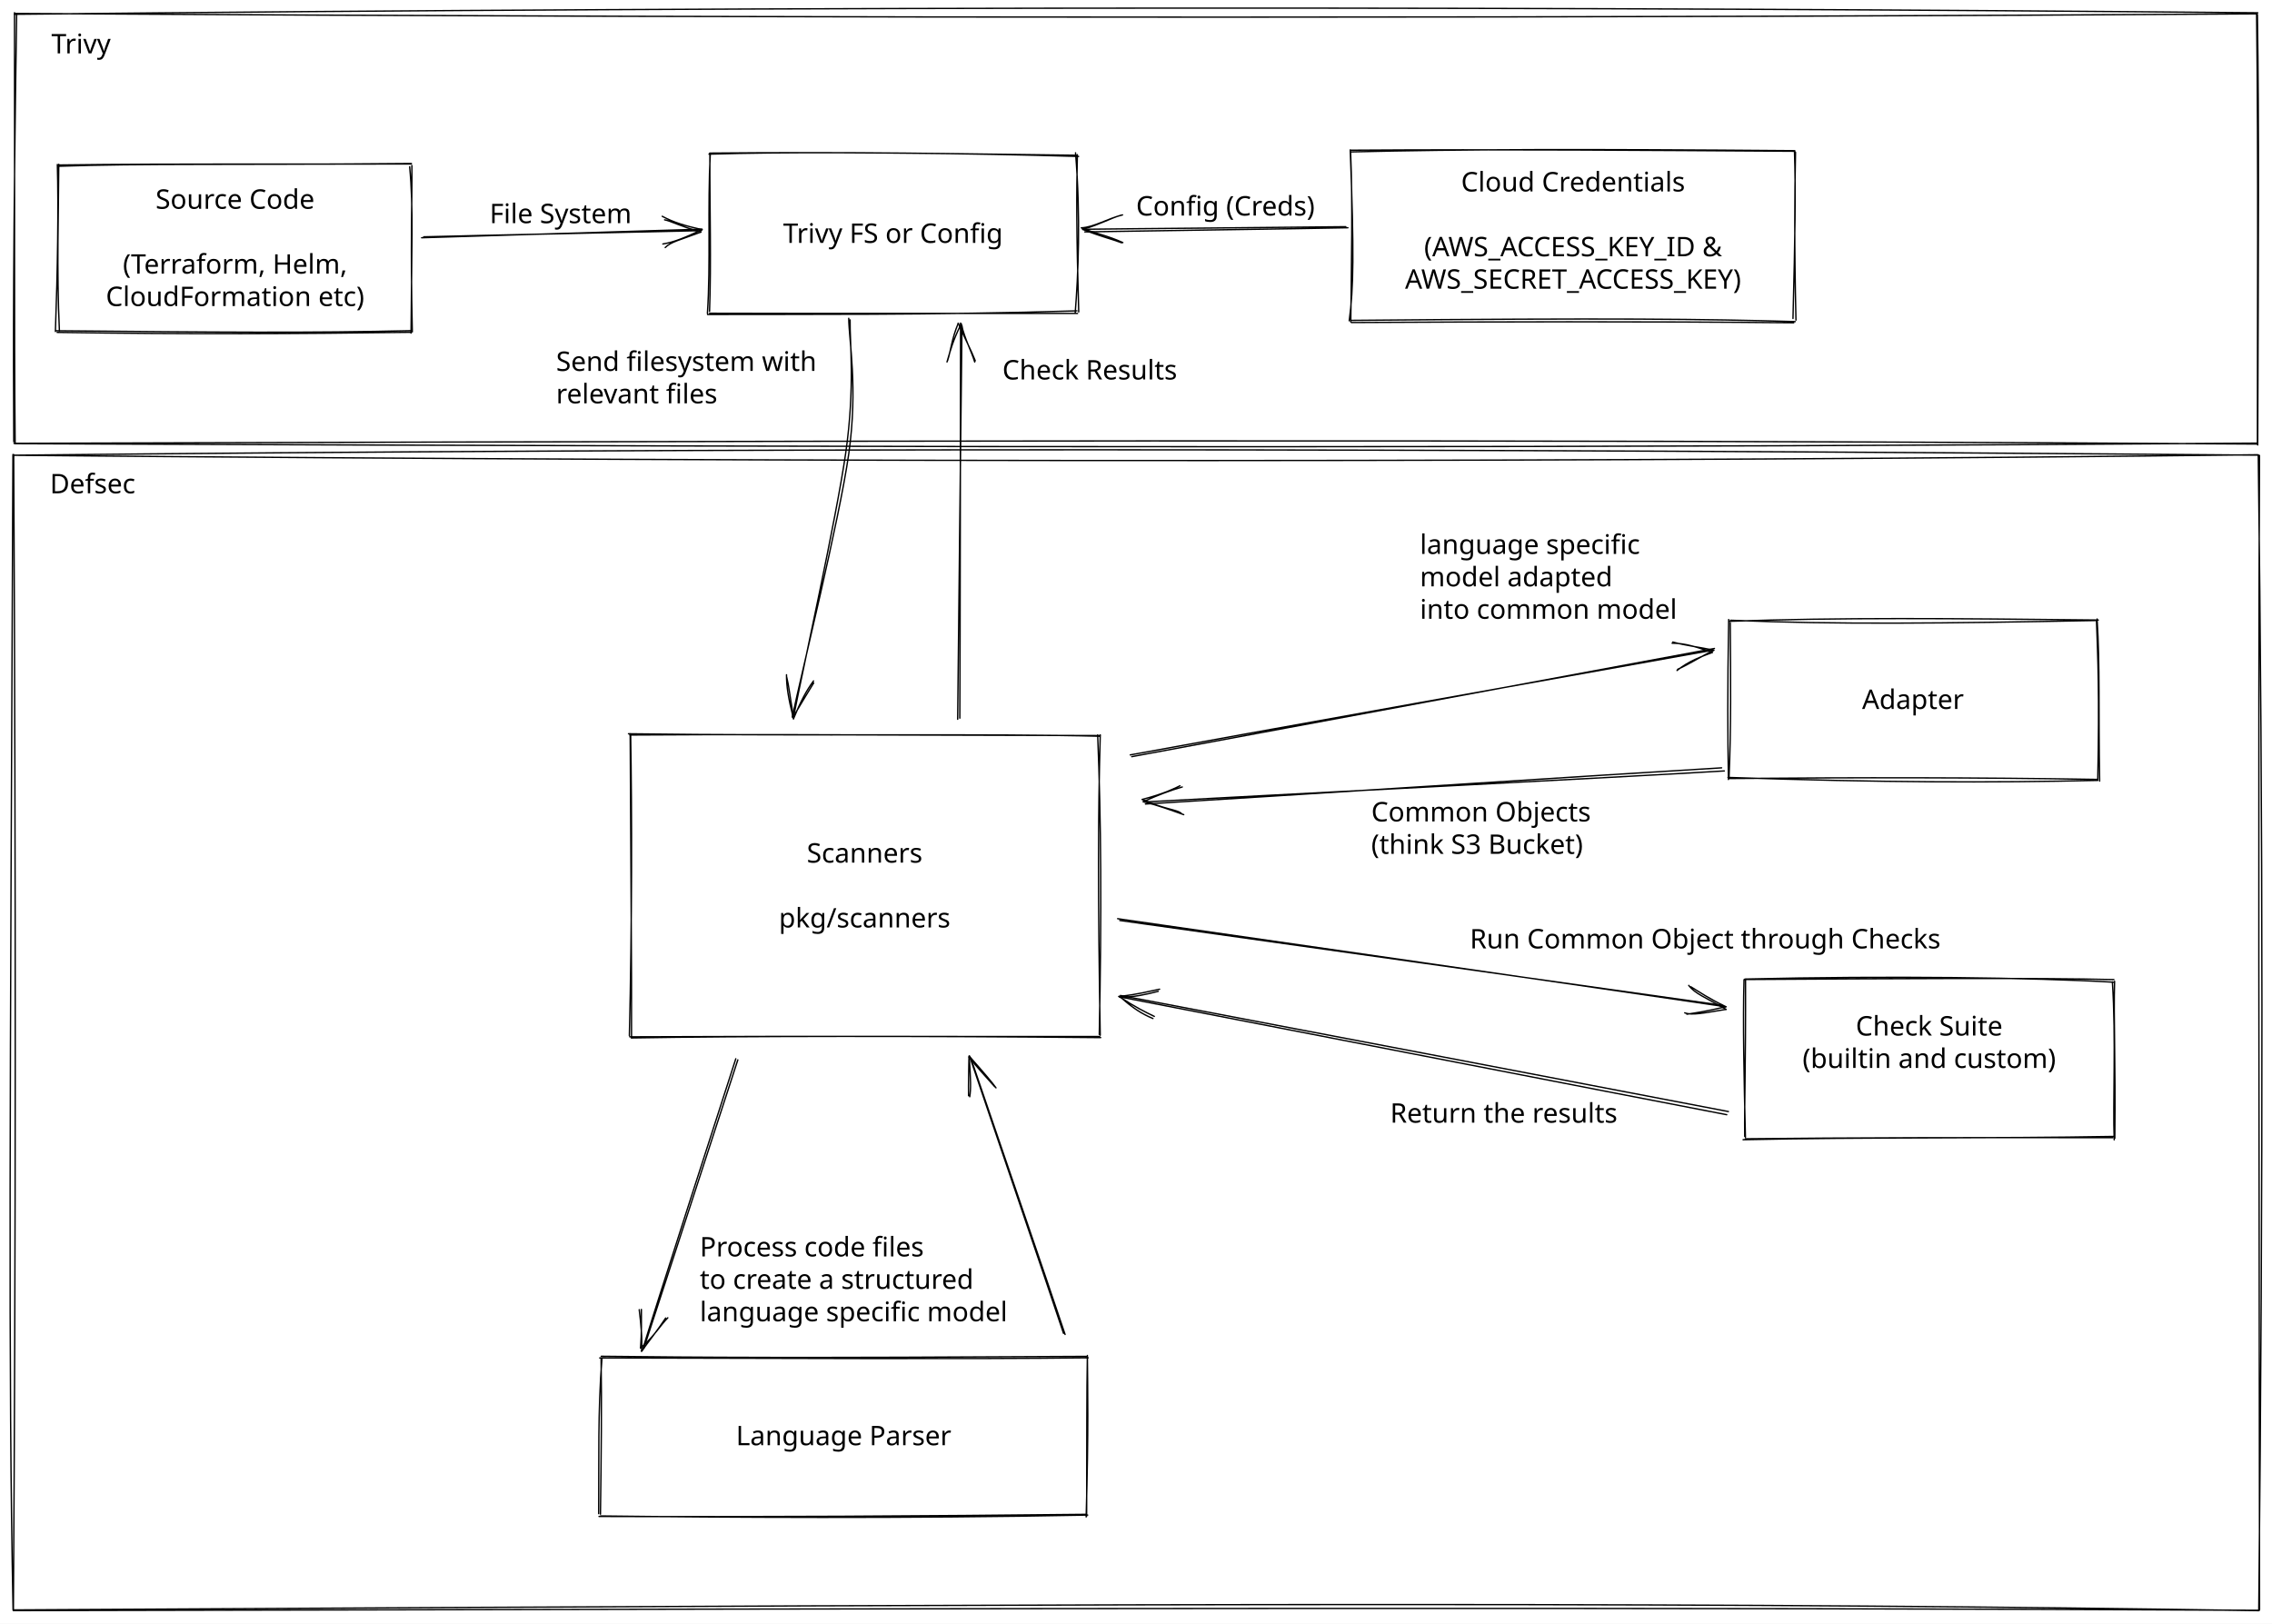
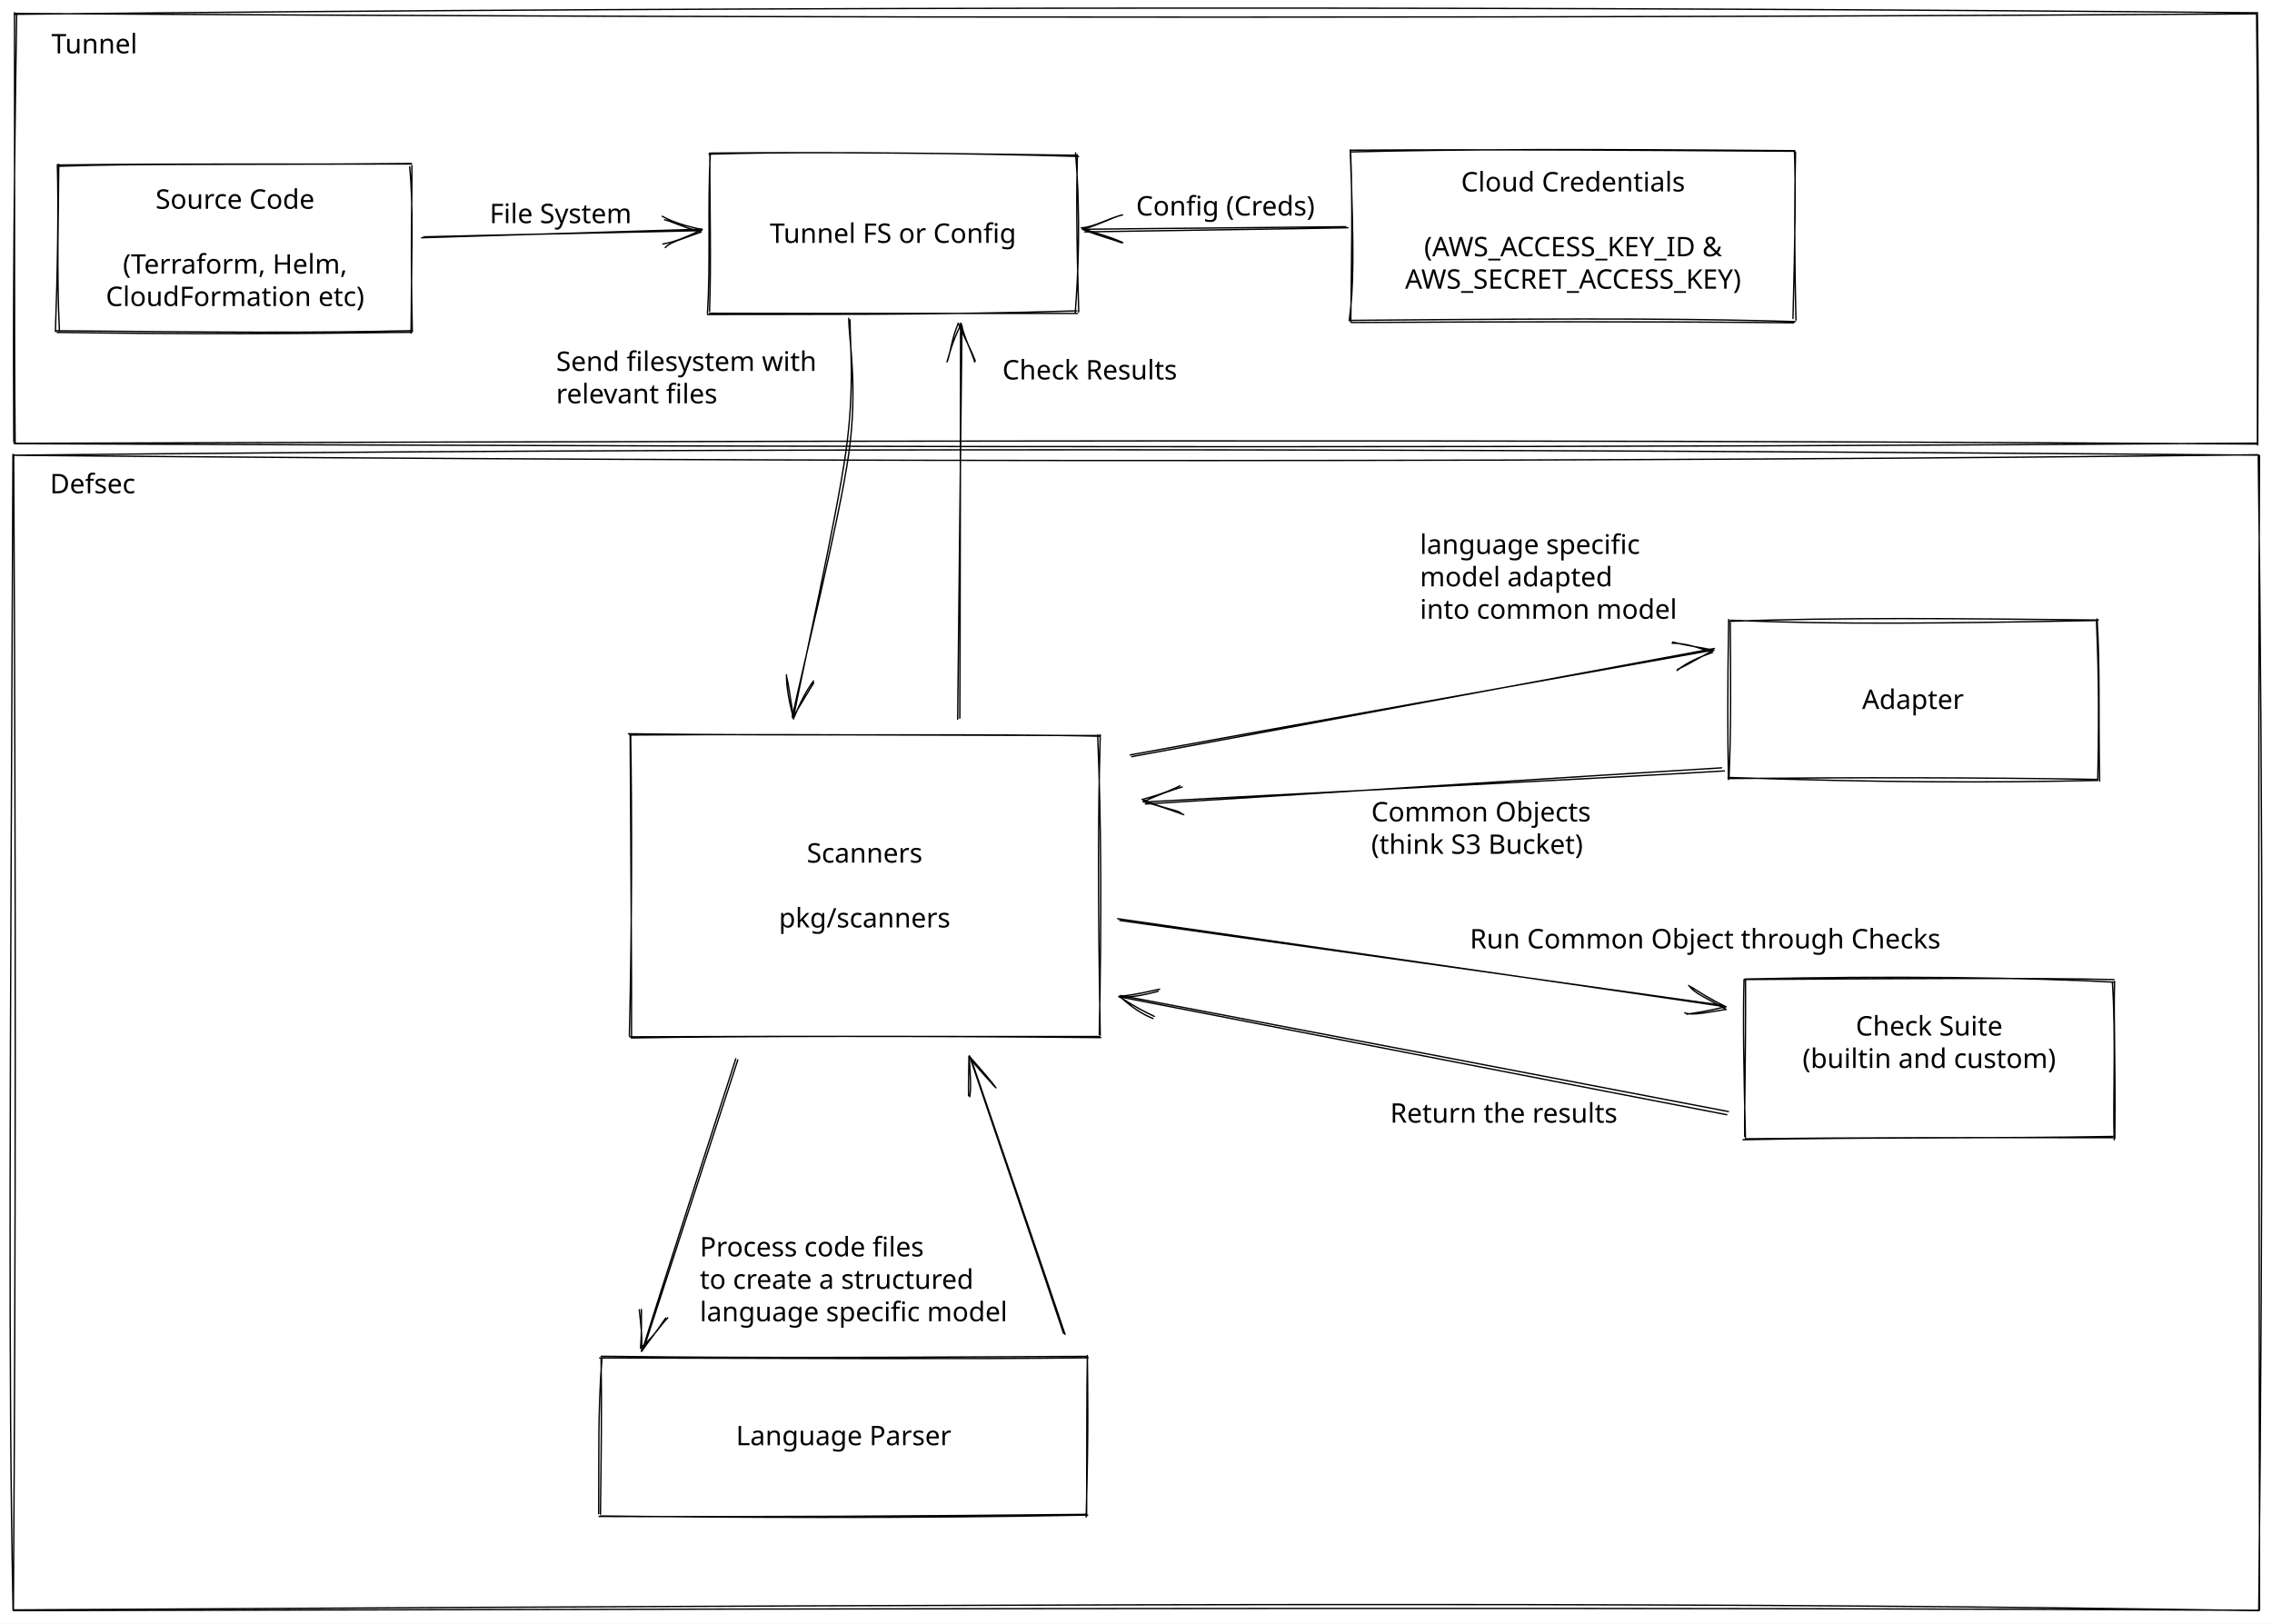
<svg xmlns="http://www.w3.org/2000/svg" version="1.1" viewBox="0 0 1681.749 1201.88" width="3363.498" height="2403.759">
  
  eyJ2ZXJzaW9uIjoiMSIsImVuY29kaW5nIjoiYnN0cmluZyIsImNvbXByZXNzZWQiOnRydWUsImVuY29kZWQiOiJ4nO1daW/byLL9nl9B+Fx1MDAwMlx1MDAwZvOAXHUwMDExp/dlvnlPXHUwMDFj23EseX25MGiJlmjLkkJR3i7mv79qKjYpblos6tKDXHUwMDExXHUwMDAyOlwiRbLZXefU0tXF/3yyrLXgeeCu/WmtuU9Np+u1fOdx7Xez/8H1h16/XHUwMDA3h0j4fdhcdTAwMWb5zfCXnSBcdTAwMThcZv/844/oXGa72b9cdTAwMWaf5Xbde7dcdTAwMTdcZuF3/1x1MDAwN98t6z/hNnZcdTAwMWbfbVx1MDAwNk6v3XXDXHUwMDEzwkPRrTBcdTAwMTbJvYf9XnhbpVx1MDAxOOdMXHUwMDEx8vZcdTAwMDNvuFx1MDAwNbdcdTAwMGLcXHUwMDE2XHUwMDFjvXG6Qzc6Ynat1Vx1MDAwZq9cdTAwMGV2gqe92pees157OLtcdTAwMWS1XHUwMDFh59Fdb7xut1x1MDAxZTx3x8/kNDsjP9amYeD379wzr1x1MDAxNXRMu1x1MDAxMvvfzlx1MDAxYvahXHUwMDA3orP8/qjd6bnD4cQ5/YHT9IJns1x1MDAwZqG3veNO+NOK9jzBN46i88xcdTAwMTlE8cS9N/vdvm/u/S9cdTAwMTR+ortfO827NjSh13r7TeA7veHA8WFMot89/noqXCKizuy4XrtcdTAwMTOYJlx1MDAxMlx1MDAxNt3QXHI7XHUwMDE3M0RcdJJayLcj5jaDL61wnP+d7JyO41x1MDAwZn51wtrQfIk10bRuOykkcUGZXHUwMDEwlsB9itpcdTAwMWRcdTAwMWLaXHUwMDE2Ob7Y6m+jL7x9373zkTtY597a2+/++j37suOTg28n7PZg/+r+yKG36498/WFw+mXyLq/3d3y//1x1MDAxOLvur/9FTzxcdTAwMWG0nLFcdTAwMDRiISRVWCqGhH473vV6d3CwN+p2o3395l0ktJ9iXHJOgWXi+eM4iVxyRVx1MDAwMidcdTAwMDRjzlx1MDAwNcNEzlxmlOzerDpQiLD5JFS0sktcdTAwMDRcdTAwMGLGabBokcJcbldcdTAwMThjyilfPlZyxE5cdTAwMDCOgVx1MDAxZJlgc4hdNLr9XlD3XkLRQVx1MDAxM3t3nHuv+zwxQKE8XHUwMDFhalxylYG12W+5P3o/er81XFzfd276/v3v1me3XHUwMDBi21x1MDAxZr3Nbn/U2oFdTlx1MDAwMNJpuUHzf+OdP3ShjeamevLq612vbSR8rVx0T+36XHUwMDEzwlx1MDAxZnigcN5+cO+1WnEt0oQmO3BN/8ss7N/3vbbXc7qNWZ8o63lcbrFbqOio1Fx1MDAwNVx1MDAwMEZYa0TpzFx1MDAwMO6Sw1x1MDAxYbu92fvmfzl9fFx1MDAxZVx1MDAxY3w+OT7cqjqAdUzRmDMkkqWBlzKVXHUwMDA2LyE0iV6NmZBYarp88C6m6LqnJ59cdTAwMGaOm2e9znrj8oi26WXtXHUwMDE4zaroXHUwMDA2jWN+fHDKzvDG+dGLPt3vXHUwMDFj7lx1MDAwZmdTdIXXvXUuXm5w89tRnV5cZjZcdTAwMWVOa8+XtLGE695f7Vx1MDAwZrb3rpzji52f4lx1MDAxNnk1Ur8+X8J1t/rr1/v3L8dcdTAwMGZDXHUwMDFm3/Y9d9tte2RcdNc969KGap9cZr63Nlx1MDAxZjdcdTAwMWZbIzegvfZcdTAwMTKue7hcdTAwMTdcdTAwMWNuXGadncFcdTAwMTW5/jKiN+vu5/WNJVxc99q91Fx1MDAxN9frda92+/KoaVtcdTAwMWZcXFx1MDAwZupLMnykXCJK8FxiNyVcdTAwMTk+hOfypmZKYi3p7HZPNrgqTptcdTAwMThcdTAwMTGdMHyg70s0fHCsR9+4U0aew6vhXHUwMDAznorkXGbHzKSyXHKfN7Hjc4jdO1xyn6bTXHUwMDAzXHUwMDEzY2hshMFd+4/hr++Zpk3MSF+qaTNF3adMm7w2L26+MMbzYMhcdTAwMDVcdTAwMTZcdTAwMTTP4358XaeXP+vtI+ZecidAj41vqt2vOlxmNVwiXHRcdTAwMTRicMpKhCFcdTAwMTUoXHJDjGVcdTAwMTKHSmkuXHUwMDE1xyszYcaD6N/1dltnW7dnXHUwMDBmXHUwMDE065p76H3vXa1n65ZcdTAwMTBLM6osdb7vnFx1MDAwNS/nwVdn/aDuyXP+8L35LlU4zeLKfpCPa1x1MDAxOc2oueeh0IU0N2W5mlx1MDAxYjNcIlx1MDAxNFx1MDAwMnN8do+nWNyqylx1MDAxOZonOYNgastcdTAwMTJ1t4x8rMjvSVx1MDAwN/g0UoprXCJKII3q6O59XHUwMDE4lZHTdq0jx1x1MDAxZsb1b0xlYz1x2tJU9lx1MDAxNFx1MDAxZJdU2cmmLq6pi2AnJFwiXHUwMDAyITI77KhcdTAwMTds14Krve+H5HY/kEKcoFx1MDAwYl552KmkqiayTE1NJE2DLkNTg7dCsWKqXHUwMDA0g7lIlzzuYfJ8frjbvXnsfHOG+z+vW63n92jqaVx1MDAxYTX7hjNqvrJiXHUwMDE4nVx1MDAwZe7uOreS8Mur4Ks3Olx1MDAxM9/0Mnz3d0wuXHUwMDE0XrdcXN9dIFx1MDAxOTMvS/PdWXLvW8xTUiQ011x1MDAxMVdNY6JiKa4oXHUwMDEzge8+SUSUlKv+VVbYM63+JVx1MDAxMlx1MDAxMnx3VcL8Xv6cXHUwMDA1RZRLOs9U2fvUf8P3XHUwMDFlnq2dutX3rc1+78Zrr9RcdTAwMDKYojqTXHUwMDE2QEZrXHUwMDBiQTdcdTAwMDZ9llx1MDAwMYBULupgXHUwMDAwXGKJT+tOQ10xXHUwMDFiV1x1MDAxNnVK2FxmUcaQ5MAxclx1MDAwMoJcZiFcdTAwMWJJXHUwMDA1XcHAXHUwMDFjpag8NDJkXHUwMDEzglx1MDAxNdJMKMk4j90qXHUwMDAypzaEwJHGXHUwMDE0fFwiolIzXHUwMDE0gFOgSlx1MDAxNrPqZoZq2NRcdTAwMDUtdWhcdTAwMGJcdTAwMTeLQHVcdTAwMTg4frDh9Vper1xyXHUwMDA3I832mioyXHUwMDBiOkJwN0emldCHXHUwMDE0hVx1MDAxM+1cYjpJ6ig9wnSFM4CfgJNcdTAwMTVcdTAwMWZPjH/94E3Brrm91vQmXHUwMDE1R9liTaohm2okhFx1MDAwNtHSWpnJ2FSbwM2DruRcdTAwMWNcdTAwMTPGOFx1MDAwM7cv1aauM1xmNvv3915cdTAwMDA9f9T3ekGyh8OuXFw3OO+4Tit5XHUwMDE0nil+LElcYlx1MDAwM3PFSdsw+p9cdTAwMTUhJvzy9v9//57561x1MDAxYZ7AXHUwMDEz4pTEz9fK1ohxjVx1MDAxNXSJUHjq5fKRYT4pTETX+1x1MDAxNP87NzVcbkaSe1+pUWCutIxb8tOosTj0U1lqRMwmXHUwMDE4elZI6H7BXCKMm1x1MDAwYmgmbcypYmK8JYmGLY9cdTAwMWKFtlx1MDAxOZhcdTAwMDRYcYRcdTAwMTHTMmpHRI2Y2YBmosh4m2RGxsGTZYIt4E69h1x1MDAxOYFkxEIxjFx1MDAxOZlxZlx1MDAxYVx1MDAwMlxmMSmkIFxiXHUwMDFje1wiYZtBQ5PjifVi1FhcdTAwMWPNmKRGxaSRK8RcdTAwMTnhiFKRapOwSTh1J8OtXCLsY1NjriSbT1KGl8VkkuRcdTAwMWF5XGY4mGJcdTAwMWWbsJnGZMXB5qoyXHUwMDE5YdxWoCBcdTAwMDTIPdEkkVxcgjFcdTAwMDd8aI1cdTAwMTlcdTAwMWZvaaJlS6UywrCgXGYpXHUwMDE4YoSzrDzEXHUwMDBiqYwgRjQ8hVxcIImsylxcNjNvIFszLoCigMVgQFlE6nEqI1xiKc7keEvTvLF0M1x1MDAwZlx1MDAwYm2m38FVJuA26Mg6iFrFXHJcdTAwMGKD3flrK9NcZvvR2CxbmMOjSTmek85cblx1MDAwM9eC5E4xK1x1MDAwNsZcdTAwMTmMw+yUNtjqn3zfvyRPO+Jms/WiXHUwMDFhbO/zfeUpTVKZXGJcXFx1MDAwYlJmpsesgWuAI4BTo1x1MDAxNU8xX35vXHUwMDFjXrVaV0HAW1xyv/2wP7ru5YRA55li/idLblpcdTAwMDA/u+NnbG5pyXeXNXbQfN6lzZ2gfXzkXHUwMDFmXHUwMDBmvullZfGvaEqck1xc/1x1MDAxM1NcdTAwMGVGM6FcdTAwMTFzTKO4YnRUleLAYktSnFBlhsRVXHUwMDA2xaUj4ppz+EfLSKKpznz4estcdTAwMTlcdTAwMDQrnlx1MDAwN5+iiJNR8NcmXHUwMDE2wivXK1Kxvkgmi1wihThCbHZ8XHUwMDE181hV8Vx1MDAwNUZcdTAwMTJYaMaXXHUwMDE4byegJlx0tbnAXG4zyk3ooDyfiFFsay6JYOGWZyylkdrWmlx1MDAxOJeZKMmUSq+sXHUwMDExXFxcbkw1XnHouzJcdTAwMDFcdTAwMWVwQFx1MDAxOIK2XGLJgSegXHUwMDFmUDr2XHIjXHUwMDFhXHUwMDFm7lx1MDAwNUPfR6Mn+UxaxyfOd/60dfd92KBnmdH4XHUwMDFhtil4Q1xiXHUwMDEzLFx1MDAxNVxmm8z007jQXHUwMDEyaUZcdTAwMDTCYLqnmvSRXHUwMDFjolxcQTafWkqGo8t9iv+dO3eO5CbxQNdyxPjsrtAuOqKnT3e7XHUwMDE3x83Pklx1MDAwNbs1fNpoVZ3HXHUwMDE0+KGCXGLFQYo0YnSSx1x1MDAxOFY2p5JqKZHUSJToIeGMXHUwMDE1s7G1Ra+TdIIhpuLu1ErMXHUwMDA3wVHMoiw9XHUwMDE1XHUwMDFlcGeBuLjD52Hg3luPXtD50bN8kL5cdTAwMDenXHUwMDE3jFx1MDAwZmVcdTAwMWFcdTAwMTeMTlxc7M126Lo3QYFpXHUwMDEx9Fx1MDAwN3l2xcRDpvLfZ2roQsBcdTAwMDSg51x1MDAwMVx1MDAxM2hAXHUwMDEwYInZZ5Baty5cdTAwMWVcdTAwMGWd9af21VxiX391XHUwMDA2dH93t+rIjE/VjM+IpZwuXHUwMDFkfmy2pShAXHUwMDExxGjuXHUwMDEy1uC+MfpyPf5X9VBcdTAwMTnn4MjvN6FLrGa/5Y5cdTAwMTHyo1x1MDAxN/Stpu9CsyzHgq5cdTAwMWI1XHUwMDAzXHUwMDEwwdaPXvc1W3U4cJvejde07uGsbib289bElIT9ZTzGYio7toY0VclCc1x1MDAxONQ5fPtie6yizIA5mlTTnJfIXGYoQzFnMIPJXHUwMDFkoeBGrKySxbuDYJVjhlx1MDAxNEx+9EKcWE7orFx1MDAwM5C8XHUwMDEwYmDR93vVYYJFml2I/NywXHUwMDAzi5U0SIb1NJNKSzW7UVBcdTAwMWPmrCr0JSW2pOCYkHBcdTAwMWI9blx1MDAxOHZcYn0owlx1MDAxODiDXHUwMDEykWSzllx1MDAxOHUgXCLeiviEUVx1MDAxNPvjNsJcZlx1MDAxYyihXHRcdTAwMTU4bctrsOPAteB/s7SS4kCcNVx1MDAxMXVcdTAwMTDMZOxqRYA8UZQ+ab26+MyWv/xhs0VM/vpBTtRh8ik+kPNfy1x1MDAxNyjzSYlSdL1P8b/zr5zLzZvHXG6baFx1MDAxMJ5j0bv/ond2m19P7qQz0kedhv+4U+9UnlCYTHBcYi8vXHUwMDE3XHKrjPBkmlx1MDAxOCiWhIKfv7qk+f+Cst9cdTAwMWOrw2/Xt24zXHUwMDE4Wj96v1x1MDAwNVx1MDAxZLilVafWxlxiblx1MDAxM2RcdTAwMTf1WbGHP0MrXHUwMDBikVeciCDzfXxklDmmc6xbQY/7vcfdxoH+fL693+mfXFxcdTAwMWX0N7uVh59kyZpcdTAwMTNKlVpsa8ZMXHUwMDA0cPFcdMeKr9icv95AV4Pd9tOZu7dx9yBcdTAwMTCukWbtn0yEZdXrKal7K5iJkHPdaVx0XHUwMDE52Vx1MDAxZDRrc6tXtejVPFqi2lvI0lx1MDAxMig351xmyEdoRjWZneqLxbiyVJ9aLVxyXHUwMDFlUJlUjzJiumlriyBcdTAwMGX+h1x0qP+tza2O21x1MDAwNLNl5Fx1MDAwNS5cdTAwMTgx1yOvXHUwMDFieD3L6bUscMaC/v181tZ7kzWm2CopK2xq41x1MDAwYkGZXHUwMDFmT5G5xU6ZUFxczVXBoJj9qlxuSqImXHUwMDE3LSrGbFx1MDAxME2mXHUwMDE4ZlqVmc3OsqZcXFx1MDAwNLVcdJVcdTAwMTI8IEZcYlE8nauBwS7T6m+XwD5Prlx1MDAwNkJcdTAwMTQhTVx0haYxXG7KQ2Sli//aM2eCRjEyrYlFQSZVXVDBTb6T0iydM4K5/cGTMpiM/z4lndH5n+J/565fgHKLkzPwXHUwMDAxhdZzLLKhXHUwMDE3jN/vn1x1MDAxZn67+fko2lx1MDAwZvRy/fbLqPI8xFx1MDAxM1x1MDAwYlx1MDAwNFXs+9JcdTAwMGKeqYyCZ+lUTUlcdTAwMDQliC5cdTAwMTCe/ThmwfGoZ03EOKygXHUwMDEzjqZcdTAwMTXq3Owsi7xcdTAwMTTOkmIwU9u4oPLXucpcdTAwMWZzJYiptD37RGqxj1JV1MVrmoZcdTAwMDa5XHUwMDEytpF5+GtC8yWGQlx1MDAxOc/AoOI2M9NcdTAwMDFwa82pTJnqmGDNJVx1MDAxNauuUVC28p9Z6ZpVr6D6wTbDSHEqcEaRXHUwMDAyTDKU7nJcdTAwMTesIVx1MDAxMFx1MDAxMmyEXHUwMDA0Sy5cdTAwMTXmOr32NsP++EiKv1x1MDAxNpPP8HtSNJem+fPjXHUwMDAyoFx1MDAwMsFcZp8jkfyLu4c2nnZcdTAwMGb9eutle7Nx9PL0eOVUnoNYwlx1MDAwM9Glli3K8DmyXkuCwfthXG79vXW/XHUwMDFijPxcdTAwMWUoU9fy3eGoXHUwMDFiVEPbp1u1mH4nOr88XHUwMDExOPZcdTAwMTIr4M+ZsVVcXCWtqtiKVWpcdTAwMTgvgdIlhtvAN+JIXHUwMDFhv0hpQJDOqrShsU1cdTAwMTUzXHUwMDE5XHUwMDFhgjJcdTAwMTFcdTAwMGY+vCZFmFRrslDpwndVIcJcdTAwMTQv9JKT5dfaoJppTMHvw1x1MDAwNCnKMlxc+9fV0HOq95krIZmyQ1JqXHUwMDEzXHUwMDE3pYwrKXGUJ/DWXG5tY8wl55hcbtCHmKZcdTAwMWL1kfR9vvCaTy0ttyvQ/1JcbnPDOUKQLYH8rbMhXHUwMDFiNU9uN3ZrhKGXreo7IVhrWzNETMdTLmKkXHUwMDFjLsEgzFZCM0m1Zibvvbx3uWCWRVkp64BcdTAwMGKuKSerXHUwMDBlXGaYlzHN81x1MDAxNoz3XHUwMDE5XHUwMDA345D7cXXsgslcdTAwMDZcdTAwMTWCrTDpXCKez5tCnJBcYmiXqplcdTAwMTEng8b+5fnNaevyvnXhXHUwMDFmXW5tn9W/VVx1MDAxZXGMS1vpMPGOK5xYZ0Eks4XCNKyFQVx1MDAxNC0xtzq++iz2msBU0J9yxVx1MDAxOaGxKmErScY4l95pb/uUXHUwMDFj3+19Pdz6edrmfv3uPdlcdTAwMDLTZt+zbzj1su+uO/yqwnLZXHUwMDA3dFx1MDAxMXDwPCvAXHUwMDE20obxN1Ek4+BcdTAwMWNcZkOq+ezQLFx1MDAxZb3KQlNcdTAwMWFcdTAwMGIwXHUwMDBmmoqvXGaaKKO+f/qlhIJIQYWSaPnILJRGimIpW6XrQvOCPmvTd1vQNlx1MDAwZq5nhS/yWz+rX61vbm7X61dfty+uvmxZ/1x1MDAwM1x1MDAwN8ze+vbm8XYjdnC1LyicopRSmnX2x8t5uEKw59dcdTAwMGbOf1EhlWHRbjYz2IvJr7Jg59zWXG7MTipcdTAwMThSXG5NZlwiU4ptxIh55ypnKL7WYemGr2ZggYOzxzDiVIhcZjOY2sRcdTAwMTRSlVx1MDAxY7xCY46mJ+ZcdTAwMTFcdTAwMTJcbv7FOGlcdTAwMDWeO5ZaxIupLN9zL1x1MDAwNpNcdTAwMTX33LFZXHUwMDFiSilhYS1AlrGeXHUwMDAx21x1MDAxYXNTS1x1MDAxNEtiXHUwMDE2NOhcdTAwMDUj9XNcdTAwMTQ1RjAwXG5cdTAwMTNcdTAwMDaEXHUwMDBlg4uzXHUwMDAyXG7c5lSDXHUwMDFixmnozuuPXHUwMDFlu89cdTAwMTVn80lcdHJ0uU/xv/PTWUEyt+SaUFx1MDAxMjNsp/FZ8ctcdTAwMWUqymdSYptAd2MlXHUwMDE4XHUwMDAxMYo6ZExnyibaVC+kJntcdTAwMDKVuWST28ysl6HMZE6IrJRvZitAKlx1MDAwMIMrhWF8UoFIXG7mlZArJjPFUMyUWj6ZXHUwMDE1v7rYmswygnFcdTAwMDJC04JTMEhJeopPTVx1MDAwZTYrOyxcdE3SnFFcdTAwMThVTiQxteozmExhsIylMi+qI+ijXHUwMDA3JXPl2HxqKVx1MDAxMZ6TyfJcdTAwMTeY51x1MDAxMZkw0++KiNl5jIrNw5NcdTAwMDP6+PnsWI96O52Lg1x1MDAxZHRUdVx1MDAxZVPE1ENiZlx1MDAwMVx1MDAwZZIkvkon5DGkw1LXIH9cdTAwMTRxpEqcUsGxJaxF05VcYuxcdTAwMGUuXHUwMDA0XYCt3uOFaaz16lwikjte17XqYaGVKsQj481ZXGJmsYn9ZFx0OfDtiXmD18wwUz+xRKM2fmr0XHUwMDFin1ukM9q7bl9XXHUwMDFkZphoZSutXHUwMDE1IcZcdTAwMWGmOFx1MDAwMTNqc2xAXGLHSHwyd+koy0pFSqNMmcJnUuvVglxm7qrU6l5lNH4hkPWbiVx1MDAwNlxms6NcdTAwMTarjvtPtihcdTAwMTNqY1x1MDAxMFxcfb2qX78wt7W/Mei0LryNqycvVsukYHbASCNcdTAwMTPaNu8qI9rwXHUwMDFhYokq75LYWoa1t1x0UzJKu4qkSHBtg5mPjH4kNP5ypMiJxsrMmrJQqWtcdTAwMWR743hcdTAwMWEhy5Ly/zb2XHUwMDE3XHUwMDA1ySvqXHUwMDA0QE7Q9EKNtcllm1x0XG6lXGJcdTAwMDZKxkpcblx1MDAxNFBoXHUwMDEyjlx1MDAxM+KYnoejgr7/bfRjifUkuUGXeu9yt7/7fZs/XXaoczKHxEpba1x09lx0NfXg6eTaKjBcdTAwMTltiTlnyrw+XGIrliGxXHUwMDAy21x1MDAxMqRZS1x1MDAwZYadJlx1MDAxOYVuXHUwMDE05zamkjGkTVYo+Udgp1x0rFx1MDAwMIJcdTAwMDAxkal5fXNcdTAwMWKaW7qJIEHCMpazzPbPKbFmgcY8yS1cdTAwMDVcdTAwMTJ7hp6HZ18lP71cdTAwMWTUz7HHbtm6f5qW2EmbJ1x1MDAxNFZcdTAwMTOTXHUwMDAxXHUwMDFiXHUwMDE1KVNIMT6VXHUwMDE3XHUwMDE2cMLIxmZdXHUwMDBmYZhcdTAwMWKLm6akNTNnX/wjj9PkUYJcdGVeXHUwMDA3m3LqjKGZJ42m0KggkrNcdTAwMTKkUWJGXHUwMDE3mrt5tVG23Juh27RiIzSvpbOQzVx1MDAxMjeBXCLdPocl89ruXHUwMDAyeCH/dPP+mD929362W1x1MDAwM//BPVx1MDAxNLtsNnhcdFx1MDAxYlHYclx1MDAwZUaMXHUwMDEwkym1wP42XHUwMDEzXHUwMDA0UaWFUlxc6rQyyCqc/Fx1MDAwZrymw1x1MDAwYoNPwMA+oVlcdTAwMDZKrnlcdTAwMDL+XGZcdTAwMDKlO1P+6bzwMm+2eVx1MDAwZrzC94N+OHCNWz2G1qdfXHUwMDExtTVnMKhcdTAwMDfQP2uv0ce1XHUwMDA3z33cSEvmv27Cjzk/XHUwMDA05tq4ciuc9tenv/5cdTAwMWaumdfOIn0=
  <defs>
    <style>
      @font-face {
        font-family: "Virgil";
        src: url("https://excalidraw.com/Virgil.woff2");
      }
      @font-face {
        font-family: "Cascadia";
        src: url("https://excalidraw.com/Cascadia.woff2");
      }
    </style>
  </defs>
  <rect x="0" y="0" width="1681.749" height="1201.88" fill="#ffffff" />
  <g stroke-linecap="round" transform="translate(43.00233 122.0268) rotate(0 131 62)">
    <path d="M-0.28 1.05 C63.04 -1.18, 128.93 0.22, 261.53 -1 M-0.16 0.11 C92.05 -1.09, 185 -0.31, 261.46 -0.65 M260.23 1.41 C263.16 32.06, 261.62 62.64, 261.25 124.55 M261.88 0.5 C262.14 28.27, 260.72 56.89, 262.2 123.62 M262.07 122.72 C188.54 124.53, 114.92 123.92, -1.3 122.8 M261.47 123.93 C179.1 125.08, 96.44 125.51, -0.71 124.01 M-1.99 123.37 C-0.37 78.7, 0.34 31.29, -0.55 -0.25 M0.98 123.01 C-1.19 78.21, 0.4 32.52, 0.5 -0.38" stroke="#000000" stroke-width="1" fill="none" />
  </g>
  <g transform="translate(68.50233 135.5268) rotate(0 105.5 48)">
    <text x="105.5" y="19" font-family="Virgil, Segoe UI Emoji" font-size="20px" fill="#000000" text-anchor="middle" style="white-space: pre;" direction="ltr">Source Code</text>
    <text x="105.5" y="43" font-family="Virgil, Segoe UI Emoji" font-size="20px" fill="#000000" text-anchor="middle" style="white-space: pre;" direction="ltr" />
    <text x="105.5" y="67" font-family="Virgil, Segoe UI Emoji" font-size="20px" fill="#000000" text-anchor="middle" style="white-space: pre;" direction="ltr">(Terraform, Helm, </text>
    <text x="105.5" y="91" font-family="Virgil, Segoe UI Emoji" font-size="20px" fill="#000000" text-anchor="middle" style="white-space: pre;" direction="ltr">CloudFormation etc)</text>
  </g>
  <g stroke-linecap="round" transform="translate(466.0023 544.0268) rotate(0 174 111.5)">
    <path d="M-0.79 -0.88 C135.04 0.93, 269.98 -1.15, 348.4 0.96 M0.16 0.05 C69.76 -0.48, 140.89 -0.2, 348.49 0.45 M346.5 -0.06 C349.08 63.86, 349.53 129.52, 347.68 221.72 M348.42 -0.09 C346.75 60.03, 346.63 118.18, 348.4 222.27 M348.73 224.03 C216.59 222.76, 84.25 222.82, 1.25 224.28 M347.99 223.23 C252.05 223.41, 156.62 222.73, 0.15 223.44 M1.45 223.81 C1.62 166.37, 0.98 113.61, 0.46 -0.95 M-0.14 222.56 C1.85 140.29, 1.8 56.54, 0.82 0.03" stroke="#000000" stroke-width="1" fill="none" />
  </g>
  <g transform="translate(571.5023 619.5268) rotate(0 68.5 36)">
    <text x="68.5" y="19" font-family="Virgil, Segoe UI Emoji" font-size="20px" fill="#000000" text-anchor="middle" style="white-space: pre;" direction="ltr">Scanners</text>
    <text x="68.5" y="43" font-family="Virgil, Segoe UI Emoji" font-size="20px" fill="#000000" text-anchor="middle" style="white-space: pre;" direction="ltr" />
    <text x="68.5" y="67" font-family="Virgil, Segoe UI Emoji" font-size="20px" fill="#000000" text-anchor="middle" style="white-space: pre;" direction="ltr">pkg/scanners</text>
  </g>
  <g stroke-linecap="round" transform="translate(444.5023 1004.527) rotate(0 180 58.5)">
    <path d="M-0.59 0.64 C136.57 0.91, 272.95 1.64, 360.97 0.54 M0.54 -0.58 C72.13 0.25, 144.66 0.78, 359.51 -0.51 M360.38 -1.17 C360.56 24.2, 361.36 51.47, 359.47 118.33 M360.37 -0.41 C359.84 27.61, 360.02 56.9, 359.83 117.8 M359.69 116.41 C239.36 117.71, 116.96 118.43, -1.09 117.98 M360.6 116.96 C225.67 119.59, 90.53 118.71, 0.03 117.61 M-1.37 115.92 C-1.1 76.72, -2 39.49, 1.05 1.27 M-0.04 116.31 C0.56 74.25, 0.96 33.05, 0.43 0.66" stroke="#000000" stroke-width="1" fill="none" />
  </g>
  <g transform="translate(537.5023 1050.777) rotate(0 87 12)">
    <text x="87" y="19" font-family="Virgil, Segoe UI Emoji" font-size="20px" fill="#000000" text-anchor="middle" style="white-space: pre;" direction="ltr">Language Parser</text>
  </g>
  <g stroke-linecap="round" transform="translate(524.5023 114.5268) rotate(0 136.5 58.5)">
    <path d="M0.8 -1.2 C98.9 -2.11, 196.94 -1.06, 273.89 1.28 M0.31 -0.42 C57.45 -2.09, 115.12 -1.79, 272.86 0.39 M271.61 -1.41 C275.55 46.38, 273.57 89.37, 271.34 117.44 M272.98 -0.02 C272.3 27.96, 272.2 55.74, 273.97 116.35 M272.65 115.57 C167.99 118.84, 61.48 118.05, -0.77 118.26 M273.11 117.48 C172.27 117.4, 71.84 117.57, 0.77 117.35 M-0.87 117.46 C1.56 80.54, -0.84 38.75, 1.26 -0.85 M0.71 116 C2.05 78.91, 0.81 40.71, 0.96 0.14" stroke="#000000" stroke-width="1" fill="none" />
  </g>
  <g transform="translate(567.0023 160.7768) rotate(0 94 12)">
-     <text x="94" y="19" font-family="Virgil, Segoe UI Emoji" font-size="20px" fill="#000000" text-anchor="middle" style="white-space: pre;" direction="ltr">Trivy FS or Config</text>
+     <text x="94" y="19" font-family="Virgil, Segoe UI Emoji" font-size="20px" fill="#000000" text-anchor="middle" style="white-space: pre;" direction="ltr">Tunnel FS or Config</text>
  </g>
  <g stroke-linecap="round">
    <g transform="translate(628.4058 237.1051) rotate(0 -19.50579 146.1175)">
      <path d="M0.84 -0.3 C0.53 15.9, 4.59 49.03, -2.36 97.89 C-9.32 146.75, -34.52 260.14, -40.87 292.88 M-0.17 -1.5 C-0.07 14.75, 6.81 49.69, -0.16 98.9 C-7.12 148.1, -35.28 261.54, -41.97 293.73" stroke="#000000" stroke-width="1" fill="none" />
    </g>
    <g transform="translate(628.4058 237.1051) rotate(0 -19.50579 146.1175)">
      <path d="M-46.23 262.37 C-46.27 270.54, -45.08 278.95, -41.06 294.94 M-46.13 263.88 C-44.51 270.35, -43.7 278.05, -41.13 293.26" stroke="#000000" stroke-width="1" fill="none" />
    </g>
    <g transform="translate(628.4058 237.1051) rotate(0 -19.50579 146.1175)">
      <path d="M-26.22 266.91 C-31.44 274.05, -35.41 281.29, -41.06 294.94 M-26.12 268.43 C-29.44 273.96, -33.61 280.53, -41.13 293.26" stroke="#000000" stroke-width="1" fill="none" />
    </g>
  </g>
  <g stroke-linecap="round">
    <g transform="translate(546.2215 784.1806) rotate(0 -35.44656 107.5266)">
      <path d="M-0.08 0.38 C-11.64 35.85, -58.01 178.4, -69.71 214.01 M-1.58 -0.47 C-13.29 35.71, -59.76 179.56, -70.81 215.53" stroke="#000000" stroke-width="1" fill="none" />
    </g>
    <g transform="translate(546.2215 784.1806) rotate(0 -35.44656 107.5266)">
      <path d="M-71.47 185.08 C-71.52 192.15, -71.16 202.49, -72.09 213.62 M-73.07 185.26 C-71.73 196.4, -70.74 206.23, -71.34 216.01" stroke="#000000" stroke-width="1" fill="none" />
    </g>
    <g transform="translate(546.2215 784.1806) rotate(0 -35.44656 107.5266)">
      <path d="M-51.9 191.26 C-57.28 196.66, -62.19 205.33, -72.09 213.62 M-53.5 191.45 C-59.24 200.18, -65.32 207.78, -71.34 216.01" stroke="#000000" stroke-width="1" fill="none" />
    </g>
  </g>
  <g stroke-linecap="round">
    <g transform="translate(787.835 987.3259) rotate(0 -34.79053 -102.5393)">
      <path d="M0.55 0.47 C-10.8 -33.69, -57.63 -169.88, -69.21 -203.98 M-0.61 -0.34 C-12.02 -34.88, -58.65 -171.27, -70.14 -205.54" stroke="#000000" stroke-width="1" fill="none" />
    </g>
    <g transform="translate(787.835 987.3259) rotate(0 -34.79053 -102.5393)">
      <path d="M-50.6 -182.08 C-53.68 -186.37, -57.83 -191.32, -70.44 -205.59 M-51.47 -182.85 C-58.1 -190.43, -64.17 -196.61, -70.6 -204.96" stroke="#000000" stroke-width="1" fill="none" />
    </g>
    <g transform="translate(787.835 987.3259) rotate(0 -34.79053 -102.5393)">
      <path d="M-70.03 -175.49 C-69.12 -181.25, -69.22 -187.56, -70.44 -205.59 M-70.9 -176.26 C-71.08 -186.18, -70.71 -194.55, -70.6 -204.96" stroke="#000000" stroke-width="1" fill="none" />
    </g>
  </g>
  <g stroke-linecap="round" transform="translate(1279.502 459.5268) rotate(0 136.5 58.5)">
    <path d="M1.46 -0.4 C80.12 2.9, 159.08 1.91, 271.5 -0.2 M0.13 0.39 C82.3 -2.53, 163.92 -1.77, 273.66 -0.56 M272.78 -1.35 C275 33.2, 273.7 66.84, 274.67 118.65 M272.34 0.17 C273.31 27.18, 274.6 54.06, 273.26 117.88 M273.31 118.15 C194.04 119.93, 113.4 119.78, -0.45 115.94 M272.73 117.4 C184.36 115.97, 97.52 115.88, 0.2 116.76 M0.33 116.09 C1.95 80.24, 1.56 40.95, 1.25 1.46 M-0.12 117.48 C-0.65 84.71, -0.88 52.95, 0.08 -0.94" stroke="#000000" stroke-width="1" fill="none" />
  </g>
  <g transform="translate(1374.502 505.7768) rotate(0 41.5 12)">
    <text x="41.5" y="19" font-family="Virgil, Segoe UI Emoji" font-size="20px" fill="#000000" text-anchor="middle" style="white-space: pre;" direction="ltr">Adapter</text>
  </g>
  <g stroke-linecap="round">
    <g transform="translate(837.0622 560.5886) rotate(0 215.757 -40.53669)">
      <path d="M0.66 -0.49 C72.56 -13.89, 360.26 -67.27, 431.97 -80.58 M-0.45 -1.79 C71.24 -15.03, 358.74 -66.45, 431.03 -79.36" stroke="#000000" stroke-width="1" fill="none" />
    </g>
    <g transform="translate(837.0622 560.5886) rotate(0 215.757 -40.53669)">
      <path d="M404.27 -64.28 C413.14 -71.44, 422.56 -74.61, 430.35 -77.61 M404.74 -65.15 C413.28 -68.93, 421.94 -74.64, 431.48 -79.23" stroke="#000000" stroke-width="1" fill="none" />
    </g>
    <g transform="translate(837.0622 560.5886) rotate(0 215.757 -40.53669)">
      <path d="M400.65 -84.48 C410.76 -84.63, 421.43 -80.78, 430.35 -77.61 M401.13 -85.36 C411.05 -82.57, 420.88 -81.69, 431.48 -79.23" stroke="#000000" stroke-width="1" fill="none" />
    </g>
  </g>
  <g transform="translate(411.6292 255.5641) rotate(0 106 24)">
    <text x="0" y="19" font-family="Virgil, Segoe UI Emoji" font-size="20px" fill="#000000" text-anchor="start" style="white-space: pre;" direction="ltr">Send filesystem with</text>
    <text x="0" y="43" font-family="Virgil, Segoe UI Emoji" font-size="20px" fill="#000000" text-anchor="start" style="white-space: pre;" direction="ltr"> relevant files</text>
  </g>
  <g transform="translate(518.0023 911.0268) rotate(0 123.5 36)">
    <text x="0" y="19" font-family="Virgil, Segoe UI Emoji" font-size="20px" fill="#000000" text-anchor="start" style="white-space: pre;" direction="ltr">Process code files</text>
    <text x="0" y="43" font-family="Virgil, Segoe UI Emoji" font-size="20px" fill="#000000" text-anchor="start" style="white-space: pre;" direction="ltr">to create a structured</text>
    <text x="0" y="67" font-family="Virgil, Segoe UI Emoji" font-size="20px" fill="#000000" text-anchor="start" style="white-space: pre;" direction="ltr">language specific model</text>
  </g>
  <g transform="translate(1051.002 391.0268) rotate(0 101 36)">
    <text x="0" y="19" font-family="Virgil, Segoe UI Emoji" font-size="20px" fill="#000000" text-anchor="start" style="white-space: pre;" direction="ltr">language specific</text>
    <text x="0" y="43" font-family="Virgil, Segoe UI Emoji" font-size="20px" fill="#000000" text-anchor="start" style="white-space: pre;" direction="ltr">model adapted</text>
    <text x="0" y="67" font-family="Virgil, Segoe UI Emoji" font-size="20px" fill="#000000" text-anchor="start" style="white-space: pre;" direction="ltr">into common model</text>
  </g>
  <g stroke-linecap="round">
    <g transform="translate(1274.737 568.9792) rotate(0 -213.148 12.78058)">
      <path d="M-0.39 -0.61 C-71.36 3.56, -355.7 21.99, -426.88 26.17 M1.61 1.68 C-69.45 6.07, -356.8 20.68, -427.9 24.66" stroke="#000000" stroke-width="1" fill="none" />
    </g>
    <g transform="translate(1274.737 568.9792) rotate(0 -213.148 12.78058)">
      <path d="M-401.32 12.68 C-404.17 14.09, -412.87 18.56, -429.24 22.77 M-399.62 13.56 C-409.33 16.37, -417.51 19.56, -428.46 24.43" stroke="#000000" stroke-width="1" fill="none" />
    </g>
    <g transform="translate(1274.737 568.9792) rotate(0 -213.148 12.78058)">
      <path d="M-400.23 33.17 C-403.5 30.19, -412.44 30.27, -429.24 22.77 M-398.53 34.05 C-408.63 30.49, -417.15 27.28, -428.46 24.43" stroke="#000000" stroke-width="1" fill="none" />
    </g>
  </g>
  <g transform="translate(1015.002 589.0268) rotate(0 90.5 24)">
    <text x="0" y="19" font-family="Virgil, Segoe UI Emoji" font-size="20px" fill="#000000" text-anchor="start" style="white-space: pre;" direction="ltr">Common Objects </text>
    <text x="0" y="43" font-family="Virgil, Segoe UI Emoji" font-size="20px" fill="#000000" text-anchor="start" style="white-space: pre;" direction="ltr">(think S3 Bucket)</text>
  </g>
  <g stroke-linecap="round" transform="translate(1291.502 725.5268) rotate(0 136.5 58.5)">
    <path d="M0.13 -0.81 C106.25 -3.39, 214.48 -1.89, 273.01 1.52 M-0.47 -0.47 C108.24 -1.15, 218.22 -1.82, 273.24 -0.41 M272.1 1.27 C274.87 43.41, 272.36 90.6, 273.44 118.2 M273.73 0.85 C272.91 28.77, 274.52 58.51, 273.91 117.04 M273.35 115.68 C181.32 117.32, 91.46 116.09, -1.25 118.11 M272.28 116.62 C173.45 116.41, 74.42 116.6, 0.41 117.43 M-0.05 115.67 C-0.37 90.96, 0.73 67.27, 0.55 -0.16 M0.49 116.36 C-0.57 73.29, -1.48 30.7, -0.57 -0.22" stroke="#000000" stroke-width="1" fill="none" />
  </g>
  <g transform="translate(1324.502 747.5268) rotate(0 103.5 24)">
    <text x="103.5" y="19" font-family="Virgil, Segoe UI Emoji" font-size="20px" fill="#000000" text-anchor="middle" style="white-space: pre;" direction="ltr">Check Suite</text>
    <text x="103.5" y="43" font-family="Virgil, Segoe UI Emoji" font-size="20px" fill="#000000" text-anchor="middle" style="white-space: pre;" direction="ltr">(builtin and custom)</text>
  </g>
  <g stroke-linecap="round">
    <g transform="translate(829.0023 681.8552) rotate(0 223.2816 30.75626)">
      <path d="M-0.16 -0.51 C74.36 10.01, 371.36 51.64, 446.06 62.3 M-1.71 -1.83 C73.28 8.89, 373.36 52.22, 448.27 63.34" stroke="#000000" stroke-width="1" fill="none" />
    </g>
    <g transform="translate(829.0023 681.8552) rotate(0 223.2816 30.75626)">
      <path d="M418.04 67.85 C423.52 69.85, 431.6 68.09, 448.61 65.3 M419.63 68.88 C427.02 67.73, 433.91 66.78, 448.52 63.34" stroke="#000000" stroke-width="1" fill="none" />
    </g>
    <g transform="translate(829.0023 681.8552) rotate(0 223.2816 30.75626)">
      <path d="M421 47.54 C425.72 53.79, 433.18 56.27, 448.61 65.3 M422.59 48.57 C429.34 52.68, 435.46 57.01, 448.52 63.34" stroke="#000000" stroke-width="1" fill="none" />
    </g>
  </g>
  <g transform="translate(1088.002 683.0268) rotate(0 190 12)">
    <text x="0" y="19" font-family="Virgil, Segoe UI Emoji" font-size="20px" fill="#000000" text-anchor="start" style="white-space: pre;" direction="ltr">Run Common Object through Checks</text>
  </g>
  <g stroke-linecap="round">
    <g transform="translate(1279.002 823.3472) rotate(0 -224.9951 -42.34702)">
      <path d="M0.4 -0.55 C-74.54 -15.03, -374.73 -72.27, -449.64 -86.47 M-0.85 1.78 C-75.91 -12.62, -375.65 -71.06, -450.39 -85.46" stroke="#000000" stroke-width="1" fill="none" />
    </g>
    <g transform="translate(1279.002 823.3472) rotate(0 -224.9951 -42.34702)">
      <path d="M-421.68 -89.56 C-431.3 -87.07, -439.01 -85.37, -449.46 -85.13 M-420.66 -91.13 C-429.04 -89.5, -436.2 -87.3, -450.78 -85.76" stroke="#000000" stroke-width="1" fill="none" />
    </g>
    <g transform="translate(1279.002 823.3472) rotate(0 -224.9951 -42.34702)">
      <path d="M-425.58 -69.41 C-434.11 -72.98, -440.64 -77.31, -449.46 -85.13 M-424.57 -70.99 C-431.78 -74.49, -437.95 -77.44, -450.78 -85.76" stroke="#000000" stroke-width="1" fill="none" />
    </g>
  </g>
  <g transform="translate(1029.002 812.0268) rotate(0 93.5 12)">
    <text x="0" y="19" font-family="Virgil, Segoe UI Emoji" font-size="20px" fill="#000000" text-anchor="start" style="white-space: pre;" direction="ltr">Return the results</text>
  </g>
  <g stroke-linecap="round">
    <g transform="translate(710.0023 532.0268) rotate(0 0.4595594 -146.2433)">
      <path d="M-1.14 0.39 C-0.71 -48.29, 1.53 -242.21, 2.06 -290.97 M0.47 -0.44 C0.76 -48.99, 0.91 -244.4, 1.02 -292.88" stroke="#000000" stroke-width="1" fill="none" />
    </g>
    <g transform="translate(710.0023 532.0268) rotate(0 0.4595594 -146.2433)">
      <path d="M11.89 -264.97 C9.01 -272.45, 4.32 -281.24, -0.7 -292.72 M11.49 -264.06 C8.61 -273.26, 4.67 -279.61, 1.46 -292.29" stroke="#000000" stroke-width="1" fill="none" />
    </g>
    <g transform="translate(710.0023 532.0268) rotate(0 0.4595594 -146.2433)">
      <path d="M-8.63 -265 C-6.21 -272.27, -5.59 -281.06, -0.7 -292.72 M-9.03 -264.09 C-6.33 -273.37, -4.69 -279.71, 1.46 -292.29" stroke="#000000" stroke-width="1" fill="none" />
    </g>
  </g>
  <g transform="translate(741.9426 261.8962) rotate(0 73 12)">
    <text x="0" y="19" font-family="Virgil, Segoe UI Emoji" font-size="20px" fill="#000000" text-anchor="start" style="white-space: pre;" direction="ltr">Check Results</text>
  </g>
  <g stroke-linecap="round" transform="translate(999.899 111.7081) rotate(0 164.5 63)">
    <path d="M-0.41 0.75 C84.18 -1.27, 169.17 -1.46, 328.58 -0.18 M-0.12 -0.52 C110.61 -1.29, 221.64 -0.41, 328.64 0.26 M328.37 -0.12 C329.4 30.42, 328.84 62.77, 327.28 124.06 M329.16 1 C328.53 34.02, 328.19 68.47, 329.49 125.23 M327.83 127.23 C217.44 126.11, 103.71 126.47, 0.42 127.03 M328.94 126.34 C262.24 124.42, 194.99 123.63, 0.51 125.44 M-1.19 125.73 C2.07 101.03, 2.46 76.21, -0.44 -0.75 M-0.04 126.65 C0.4 83.22, 1.46 39.55, -0.18 0.52" stroke="#000000" stroke-width="1" fill="none" />
  </g>
  <g transform="translate(1012.399 122.7081) rotate(0 152 48)">
    <text x="152" y="19" font-family="Virgil, Segoe UI Emoji" font-size="20px" fill="#000000" text-anchor="middle" style="white-space: pre;" direction="ltr">Cloud Credentials </text>
    <text x="152" y="43" font-family="Virgil, Segoe UI Emoji" font-size="20px" fill="#000000" text-anchor="middle" style="white-space: pre;" direction="ltr" />
    <text x="152" y="67" font-family="Virgil, Segoe UI Emoji" font-size="20px" fill="#000000" text-anchor="middle" style="white-space: pre;" direction="ltr">(AWS_ACCESS_KEY_ID &amp; </text>
    <text x="152" y="91" font-family="Virgil, Segoe UI Emoji" font-size="20px" fill="#000000" text-anchor="middle" style="white-space: pre;" direction="ltr">AWS_SECRET_ACCESS_KEY)</text>
  </g>
  <g stroke-linecap="round">
    <g transform="translate(997.9838 168.0693) rotate(0 -98.11188 1.655938)">
      <path d="M-0.24 0.51 C-32.92 1.26, -162.42 2.96, -195 3.58 M-1.82 -0.27 C-34.76 0.19, -164.07 1.2, -195.98 1.65" stroke="#000000" stroke-width="1" fill="none" />
    </g>
    <g transform="translate(997.9838 168.0693) rotate(0 -98.11188 1.655938)">
      <path d="M-167.06 -9.01 C-178.28 -6.24, -188.05 0.05, -197.46 0.57 M-167.89 -8.86 C-176.01 -6.57, -182.36 -2.48, -196.53 1.75" stroke="#000000" stroke-width="1" fill="none" />
    </g>
    <g transform="translate(997.9838 168.0693) rotate(0 -98.11188 1.655938)">
      <path d="M-166.84 11.51 C-177.98 6.32, -187.84 4.64, -197.46 0.57 M-167.67 11.66 C-175.77 8.62, -182.17 7.38, -196.53 1.75" stroke="#000000" stroke-width="1" fill="none" />
    </g>
  </g>
  <g stroke-linecap="round">
    <g transform="translate(313.2689 175.3192) rotate(0 102.6016 -2.509881)">
      <path d="M-1.19 0.67 C33.32 -0.38, 171.98 -4.59, 206.39 -5.69 M0.38 -0.02 C34.88 -1, 171.95 -3.74, 205.96 -4.6" stroke="#000000" stroke-width="1" fill="none" />
    </g>
    <g transform="translate(313.2689 175.3192) rotate(0 102.6016 -2.509881)">
      <path d="M179.12 7.92 C183.33 3.67, 189.73 2.44, 205.57 -3.52 M177.37 5.29 C185.95 3.93, 194.35 0.27, 206.4 -5.33" stroke="#000000" stroke-width="1" fill="none" />
    </g>
    <g transform="translate(313.2689 175.3192) rotate(0 102.6016 -2.509881)">
      <path d="M178.66 -12.6 C183.09 -11.84, 189.6 -8.07, 205.57 -3.52 M176.91 -15.22 C185.69 -10.51, 194.23 -8.09, 206.4 -5.33" stroke="#000000" stroke-width="1" fill="none" />
    </g>
  </g>
  <g transform="translate(362.4073 146.1806) rotate(0 60.5 12)">
    <text x="0" y="19" font-family="Virgil, Segoe UI Emoji" font-size="20px" fill="#000000" text-anchor="start" style="white-space: pre;" direction="ltr">File System</text>
  </g>
  <g transform="translate(840.9022 140.5417) rotate(0 75 12)">
    <text x="0" y="19" font-family="Virgil, Segoe UI Emoji" font-size="20px" fill="#000000" text-anchor="start" style="white-space: pre;" direction="ltr">Config (Creds)</text>
  </g>
  <g stroke-linecap="round" transform="translate(11.07836 10) rotate(0 829.796 159.0577)">
    <path d="M-0.5 0.59 C586.27 -5.61, 1172.59 -5.09, 1660.13 -0.53 M-0.3 -0.03 C609.04 3.82, 1218.39 3.3, 1659.59 0.25 M1659.87 0.73 C1661.15 84.35, 1660.57 169.1, 1660.1 319.37 M1659.28 0.68 C1660.62 113.65, 1659.82 228.17, 1659.87 318.73 M1659.58 318.7 C1298.49 316.38, 937.55 315.09, -0.72 318.16 M1659.35 318.01 C1187.51 321.55, 715.67 321.43, -0.19 318.41 M-0.88 317 C-1.25 245.73, -1.32 170.75, 1.24 0.28 M0.13 318.08 C-0.7 226.58, -0.1 134.27, -0.34 -0.59" stroke="#000000" stroke-width="1" fill="none" />
  </g>
  <g stroke-linecap="round" transform="translate(10 336.7423) rotate(0 830.8744 427.5687)">
    <path d="M0.44 0.27 C603.32 5.7, 1207.25 5.35, 1661.25 -0.13 M-0.13 0.22 C527.22 -5.3, 1055.17 -4.94, 1662.1 0.17 M1662.5 0.46 C1661.49 236.27, 1662.17 472.97, 1662.54 854.69 M1661.58 0.07 C1665.08 267.57, 1665.21 535.09, 1661.95 855.31 M1662.41 855.22 C1226.43 853.04, 792.98 853.63, -0.17 855.46 M1661.95 855.5 C1284.14 849.41, 905.77 849.68, -0.23 854.95 M-0.32 854.96 C-3.87 674.28, -2.56 491.46, -0.43 -0.31 M-0.09 855.48 C1.68 587.54, 1.73 320.49, 0.14 -0.25" stroke="#000000" stroke-width="1" fill="none" />
  </g>
  <g transform="translate(36.95894 347.1527) rotate(0 40 13)">
    <text x="0" y="18" font-family="Virgil, Segoe UI Emoji" font-size="20px" fill="#000000" text-anchor="start" style="white-space: pre;" direction="ltr">Defsec </text>
  </g>
  <g transform="translate(38.03729 21.48879) rotate(0 25.5 13)">
-     <text x="0" y="18" font-family="Virgil, Segoe UI Emoji" font-size="20px" fill="#000000" text-anchor="start" style="white-space: pre;" direction="ltr">Trivy</text>
+     <text x="0" y="18" font-family="Virgil, Segoe UI Emoji" font-size="20px" fill="#000000" text-anchor="start" style="white-space: pre;" direction="ltr">Tunnel</text>
  </g>
</svg>
